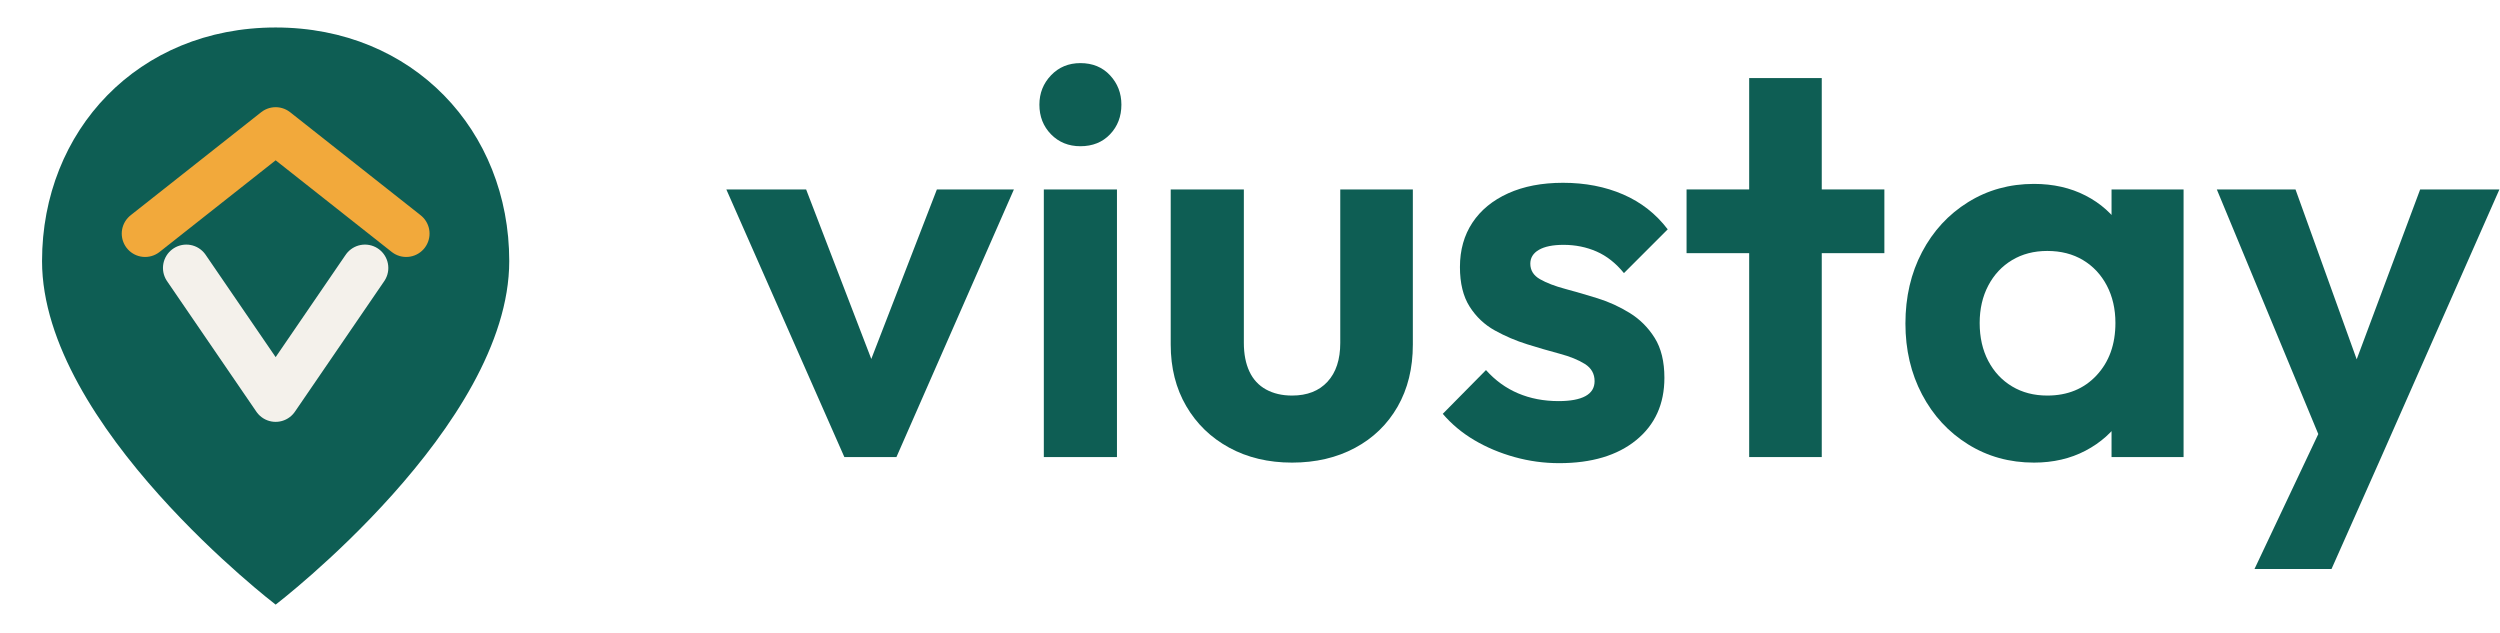
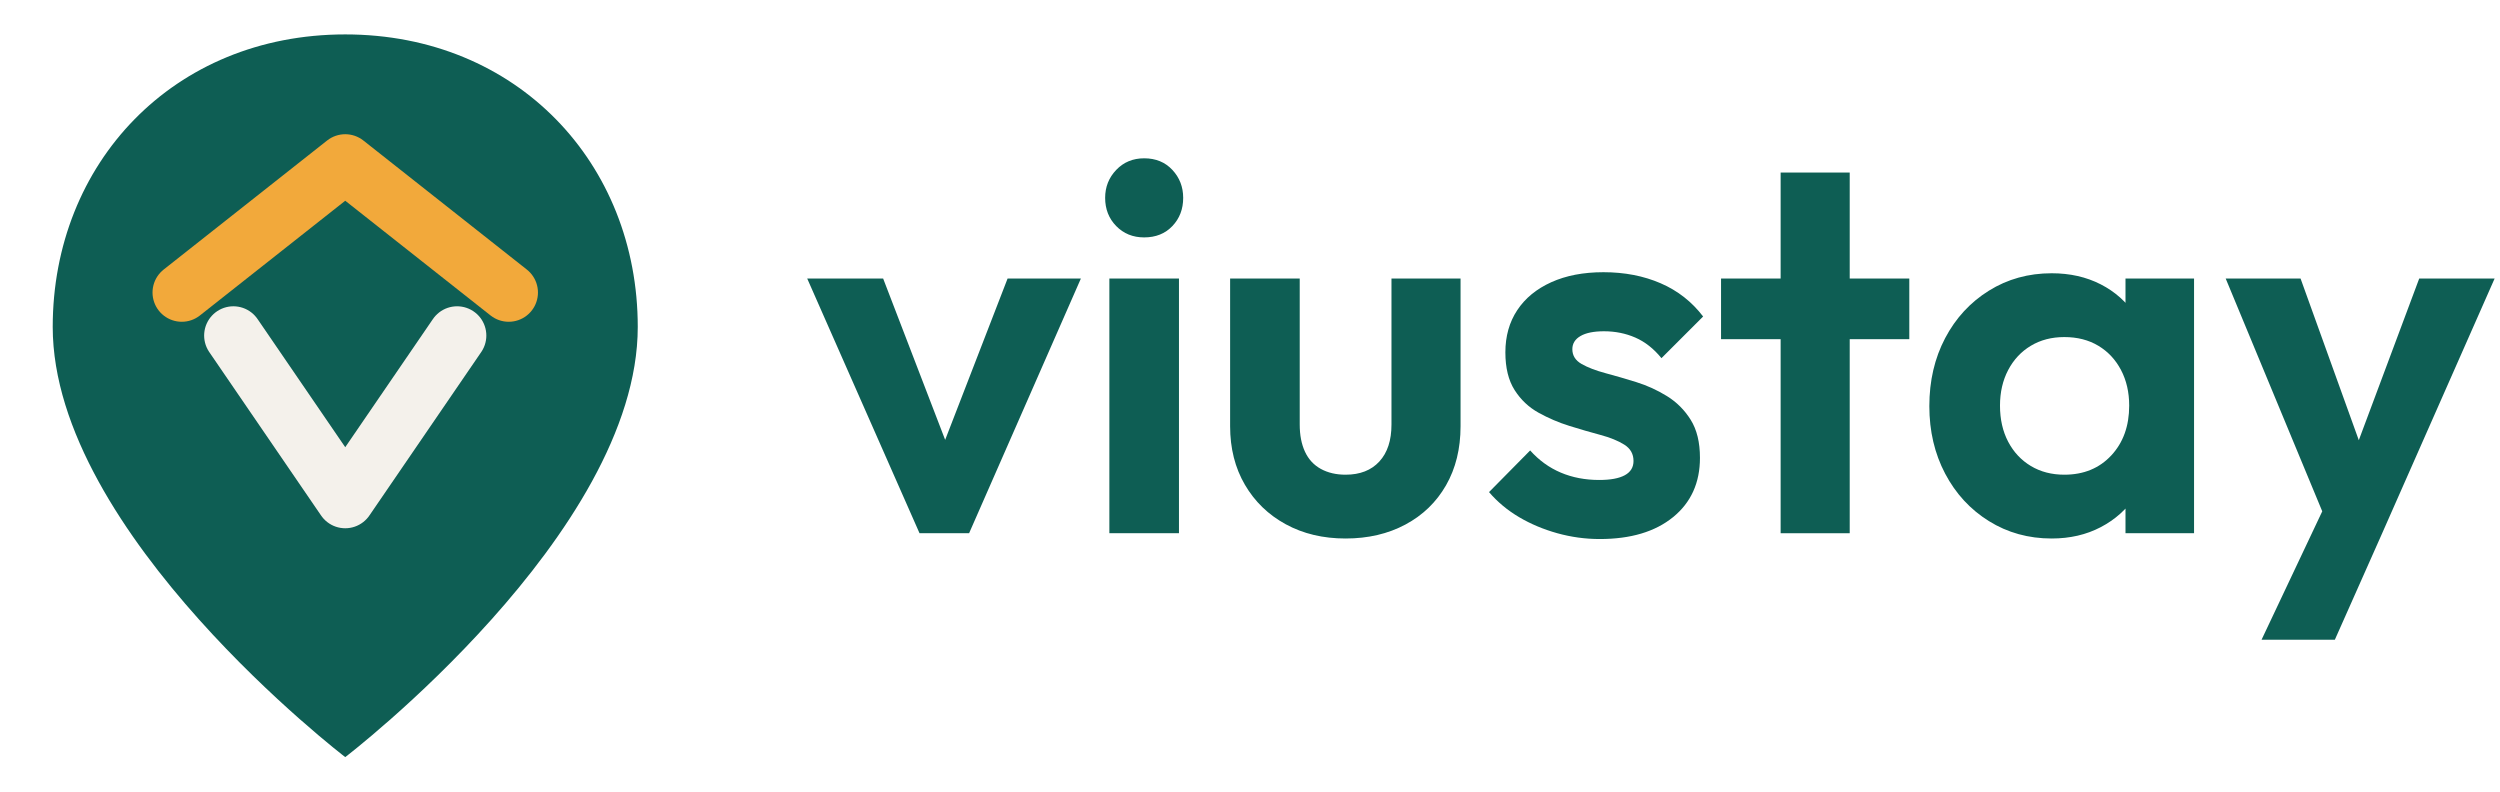
- <svg xmlns="http://www.w3.org/2000/svg" viewBox="0 0 4509 1141" width="1127" height="285">
+ <svg xmlns="http://www.w3.org/2000/svg" viewBox="0 0 3600 1141" width="900" height="285">
  <g transform="scale(24.8)">
    <path d="M20 2 C10 2 3 9.5 3 19 C3 31 20 44 20 44 C20 44 37 31 37 19 C37 9.5 30 2 20 2 Z" fill="#0E5E54" />
    <path d="M10.5 17 L20 9.5 L29.5 17" fill="none" stroke="#F2A93B" stroke-width="3.4" stroke-linecap="round" stroke-linejoin="round" />
    <path d="M13.5 19.5 L20 29 L26.5 19.5" fill="none" stroke="#F4F1EB" stroke-width="3.4" stroke-linecap="round" stroke-linejoin="round" />
  </g>
-   <path transform="translate(1307.4,824.9) scale(1,-1)" d="M215 0 2 483H146L299 85H228L382 483H521L309 0Z" fill="#0E5E54" />
-   <path transform="translate(1824.4,824.9) scale(1,-1)" d="M58 0V483H190V0ZM124 561Q92 561 71.0 582.5Q50 604 50 636Q50 667 71.0 689.0Q92 711 124 711Q157 711 177.5 689.0Q198 667 198 636Q198 604 177.5 582.5Q157 561 124 561Z" fill="#0E5E54" />
-   <path transform="translate(2066.4,824.9) scale(1,-1)" d="M264 -10Q200 -10 150.5 17.0Q101 44 73.0 92.0Q45 140 45 203V483H177V206Q177 176 187.0 154.5Q197 133 217.0 122.0Q237 111 264 111Q305 111 328.0 136.0Q351 161 351 206V483H482V203Q482 139 454.5 91.0Q427 43 377.5 16.5Q328 -10 264 -10Z" fill="#0E5E54" />
-   <path transform="translate(2588.4,824.9) scale(1,-1)" d="M224 -11Q183 -11 143.5 0.0Q104 11 71.0 30.5Q38 50 14 78L92 157Q117 129 150.0 115.0Q183 101 223 101Q255 101 271.5 110.0Q288 119 288 137Q288 157 270.5 168.0Q253 179 225.0 186.5Q197 194 166.5 203.5Q136 213 108.0 228.5Q80 244 62.5 271.5Q45 299 45 343Q45 389 67.5 423.0Q90 457 132.0 476.0Q174 495 231 495Q291 495 339.5 474.0Q388 453 420 411L341 332Q319 359 291.5 371.0Q264 383 232 383Q203 383 187.5 374.0Q172 365 172 349Q172 331 189.5 321.0Q207 311 235.0 303.5Q263 296 293.5 286.5Q324 277 351.5 260.0Q379 243 396.5 215.0Q414 187 414 143Q414 72 363.0 30.5Q312 -11 224 -11Z" fill="#0E5E54" />
-   <path transform="translate(3026.4,824.9) scale(1,-1)" d="M129 0V684H260V0ZM16 368V483H373V368Z" fill="#0E5E54" />
-   <path transform="translate(3409.4,824.9) scale(1,-1)" d="M260 -10Q194 -10 141.0 23.0Q88 56 58.0 113.0Q28 170 28 241Q28 313 58.0 370.0Q88 427 141.0 460.0Q194 493 260 493Q312 493 353.0 472.0Q394 451 418.5 413.5Q443 376 445 329V155Q443 107 418.5 70.0Q394 33 353.0 11.5Q312 -10 260 -10ZM284 111Q339 111 373.0 147.5Q407 184 407 242Q407 280 391.5 309.5Q376 339 348.5 355.5Q321 372 284 372Q248 372 220.5 355.5Q193 339 177.5 309.5Q162 280 162 242Q162 203 177.5 173.5Q193 144 220.5 127.5Q248 111 284 111ZM400 0V130L421 248L400 364V483H530V0Z" fill="#0E5E54" />
-   <path transform="translate(3991.4,824.9) scale(1,-1)" d="M210 -4 8 483H150L284 111H236L375 483H518L303 -4ZM76 -202 223 109 303 -4 215 -202Z" fill="#0E5E54" />
+   <g transform="translate(1160 590) scale(0.76) translate(-1307 -590)">
+     <path transform="translate(1307.4,824.9) scale(1,-1)" d="M215 0 2 483H146L299 85H228L382 483H521L309 0Z" fill="#0E5E54" />
+     <path transform="translate(1824.4,824.9) scale(1,-1)" d="M58 0V483H190V0ZM124 561Q92 561 71.0 582.5Q50 604 50 636Q50 667 71.0 689.0Q92 711 124 711Q157 711 177.5 689.0Q198 667 198 636Q198 604 177.5 582.5Q157 561 124 561Z" fill="#0E5E54" />
+     <path transform="translate(2066.4,824.9) scale(1,-1)" d="M264 -10Q200 -10 150.5 17.0Q101 44 73.0 92.0Q45 140 45 203V483H177V206Q177 176 187.0 154.5Q197 133 217.0 122.0Q237 111 264 111Q305 111 328.0 136.0Q351 161 351 206V483H482V203Q482 139 454.5 91.0Q427 43 377.5 16.5Q328 -10 264 -10Z" fill="#0E5E54" />
+     <path transform="translate(2588.4,824.9) scale(1,-1)" d="M224 -11Q183 -11 143.5 0.0Q104 11 71.0 30.5Q38 50 14 78L92 157Q117 129 150.0 115.0Q183 101 223 101Q255 101 271.5 110.0Q288 119 288 137Q288 157 270.5 168.0Q253 179 225.0 186.5Q197 194 166.5 203.5Q136 213 108.0 228.5Q80 244 62.5 271.5Q45 299 45 343Q45 389 67.5 423.0Q90 457 132.0 476.0Q174 495 231 495Q291 495 339.5 474.0Q388 453 420 411L341 332Q319 359 291.5 371.0Q264 383 232 383Q203 383 187.5 374.0Q172 365 172 349Q172 331 189.5 321.0Q207 311 235.0 303.5Q263 296 293.5 286.5Q324 277 351.5 260.0Q379 243 396.5 215.0Q414 187 414 143Q414 72 363.0 30.5Q312 -11 224 -11Z" fill="#0E5E54" />
+     <path transform="translate(3026.4,824.9) scale(1,-1)" d="M129 0V684H260V0ZM16 368V483H373V368Z" fill="#0E5E54" />
+     <path transform="translate(3409.4,824.9) scale(1,-1)" d="M260 -10Q194 -10 141.0 23.0Q88 56 58.0 113.0Q28 170 28 241Q28 313 58.0 370.0Q88 427 141.0 460.0Q194 493 260 493Q312 493 353.0 472.0Q394 451 418.5 413.5Q443 376 445 329V155Q443 107 418.5 70.0Q394 33 353.0 11.5Q312 -10 260 -10ZM284 111Q339 111 373.0 147.5Q407 184 407 242Q407 280 391.5 309.5Q376 339 348.5 355.5Q321 372 284 372Q248 372 220.5 355.5Q193 339 177.5 309.5Q162 280 162 242Q162 203 177.5 173.5Q193 144 220.5 127.5Q248 111 284 111ZM400 0V130L421 248L400 364V483H530V0Z" fill="#0E5E54" />
+     <path transform="translate(3991.4,824.9) scale(1,-1)" d="M210 -4 8 483H150L284 111H236L375 483H518L303 -4ZM76 -202 223 109 303 -4 215 -202Z" fill="#0E5E54" />
+   </g>
</svg>
